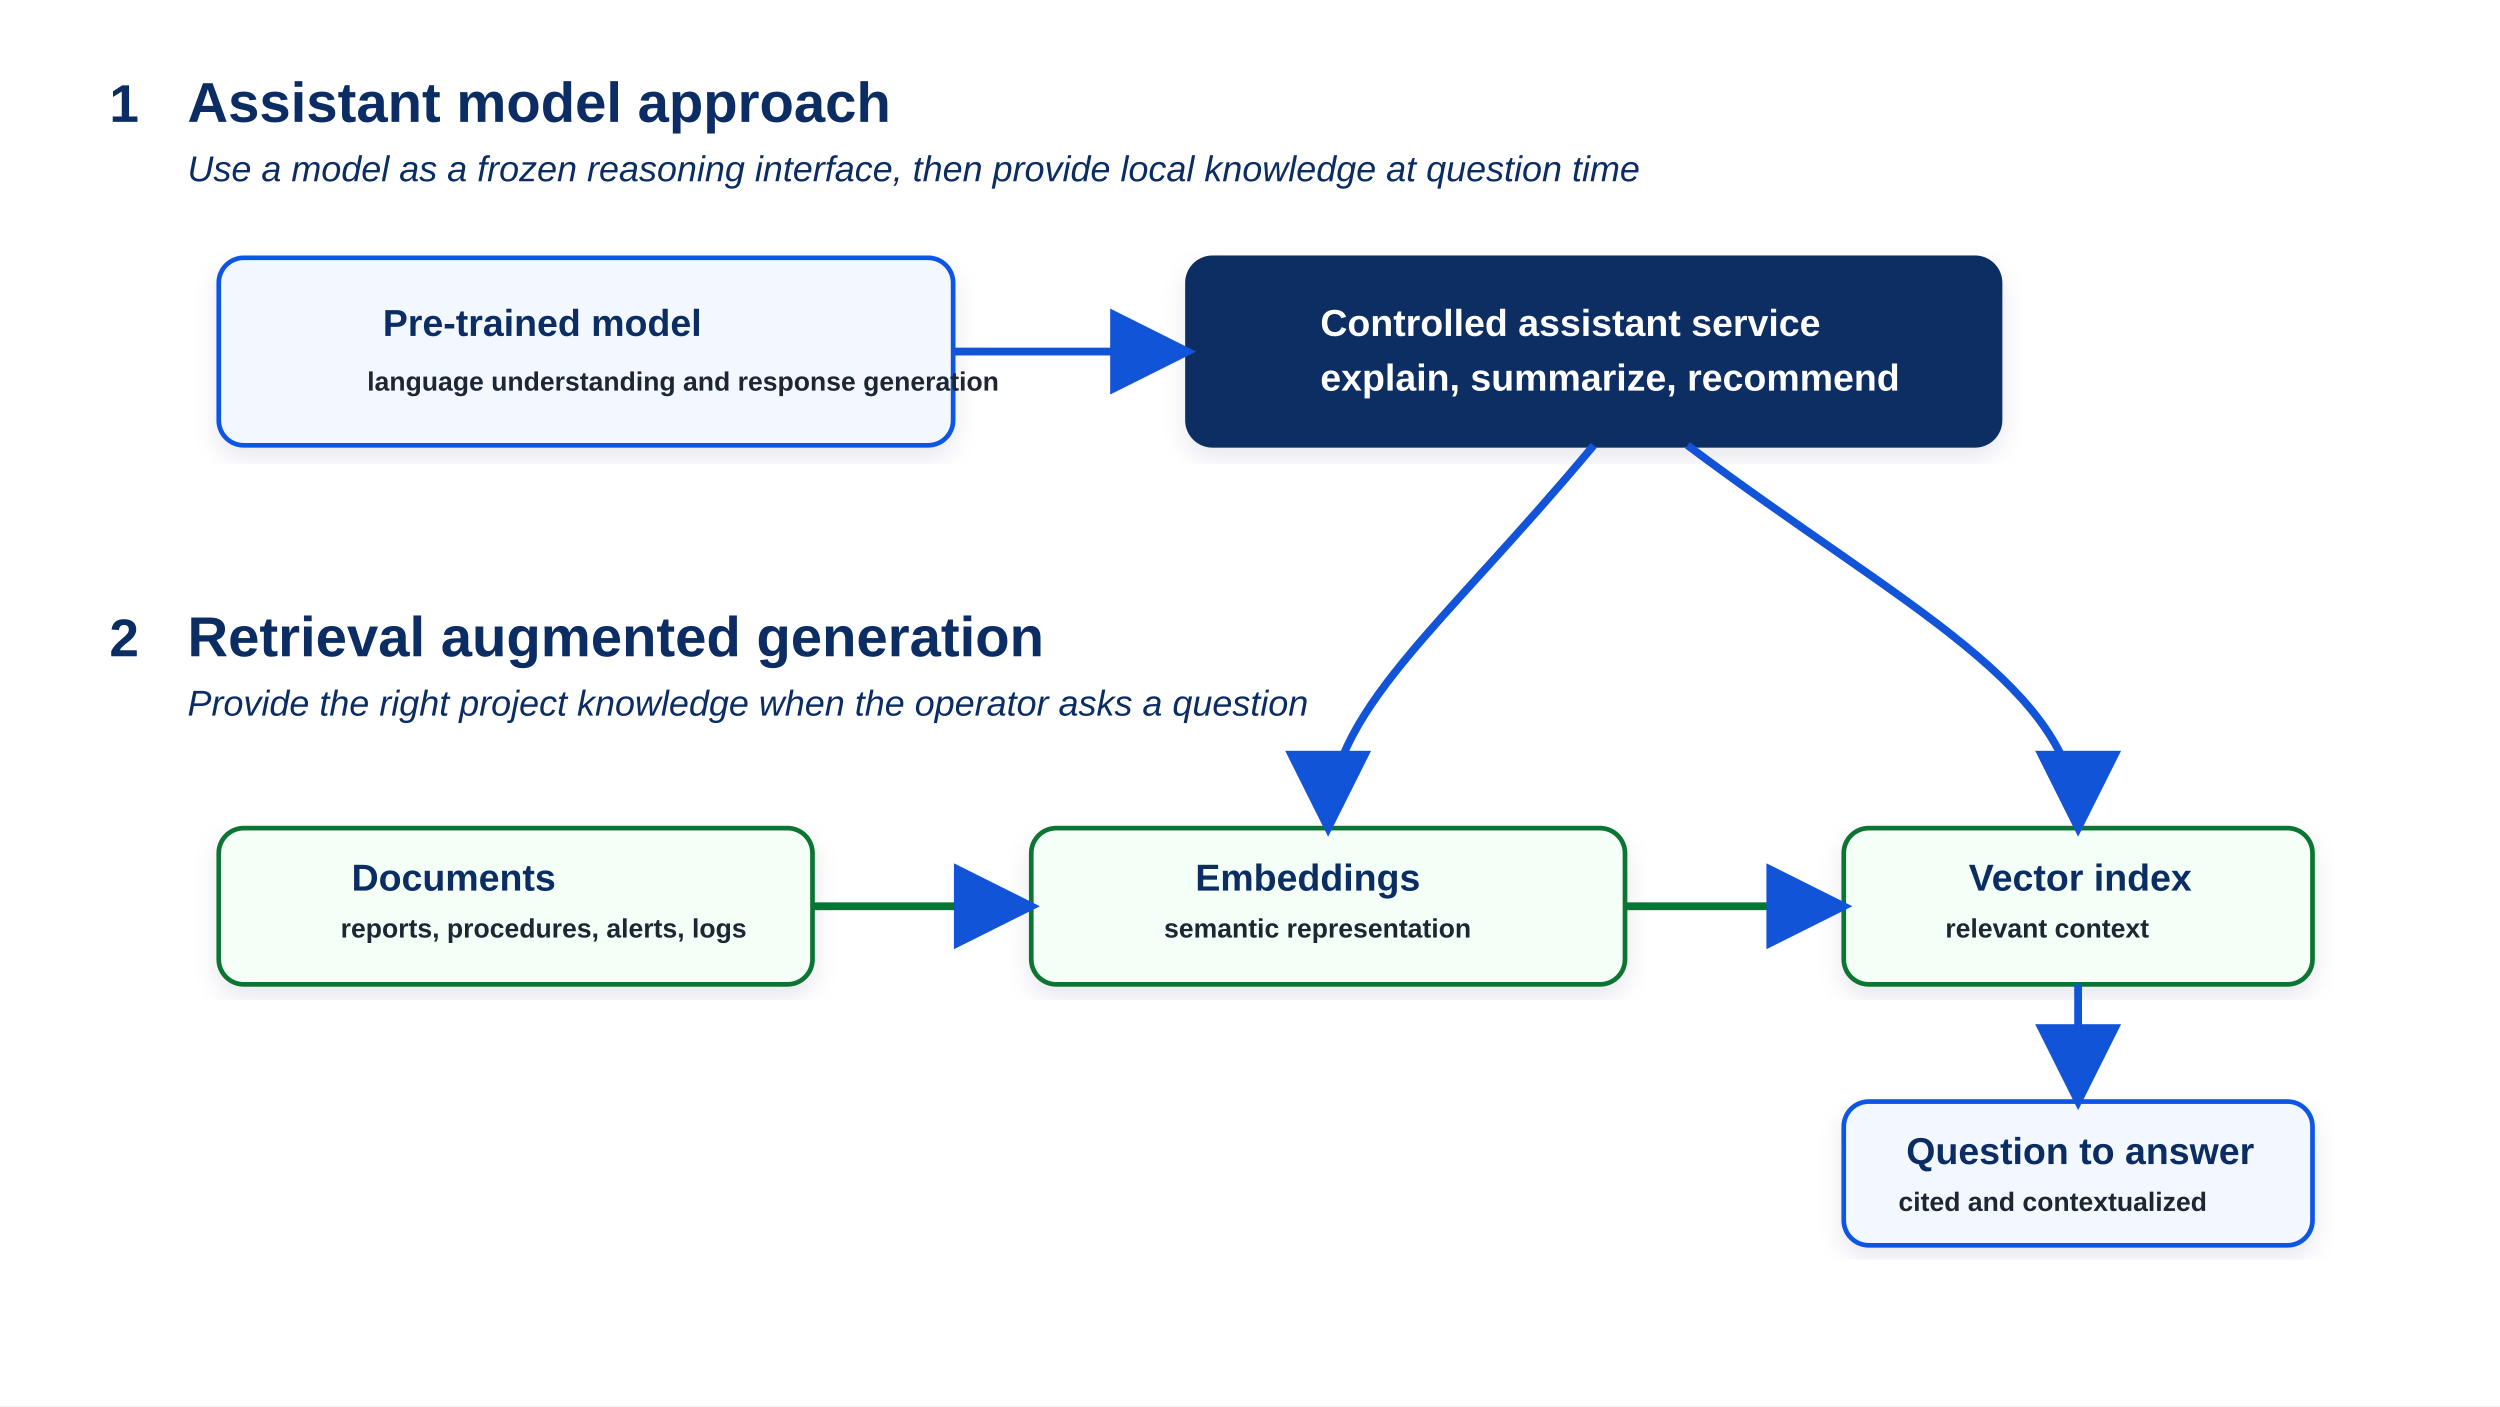
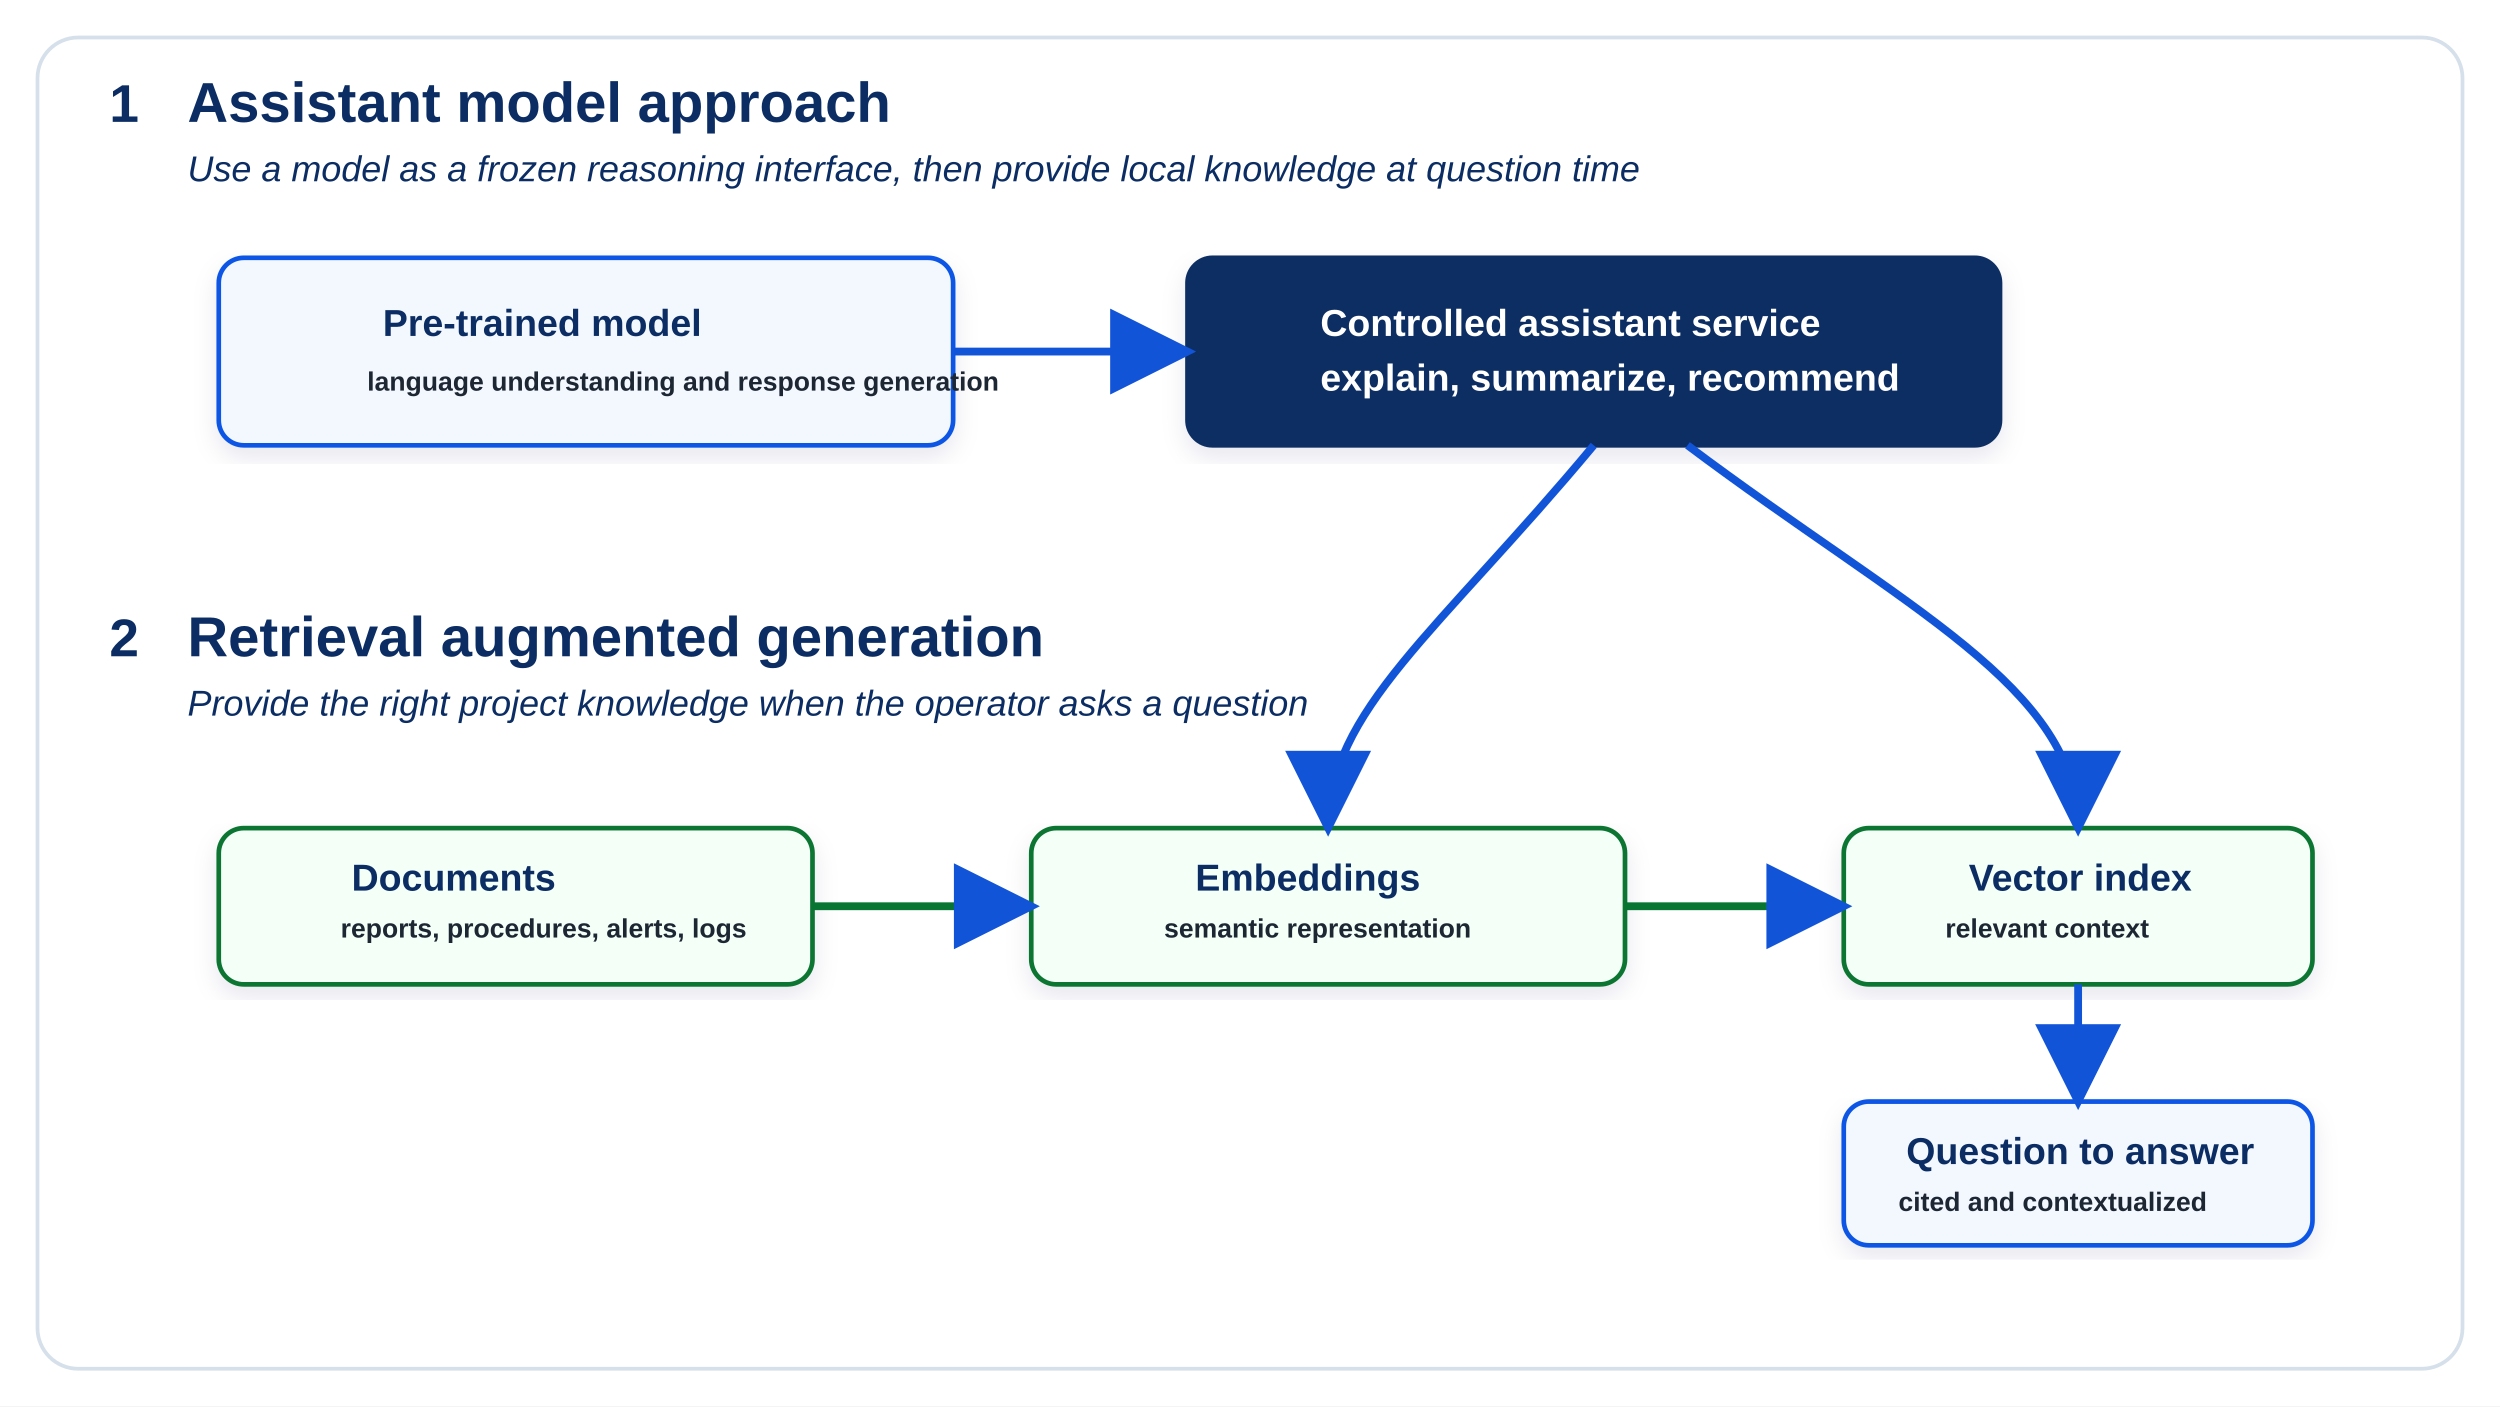
<svg xmlns="http://www.w3.org/2000/svg" width="1600" height="900" viewBox="0 0 1600 900" role="img" aria-labelledby="title desc">
  <defs>
    <marker id="a" viewBox="0 0 10 10" refX="9" refY="5" markerWidth="11" markerHeight="11" orient="auto">
      <path d="M0 0 10 5 0 10z" fill="#1254d8" />
    </marker>
    <filter id="s">
      <feDropShadow dx="0" dy="7" stdDeviation="8" flood-color="#0a2a52" flood-opacity=".09" />
    </filter>
-     <style>.bg{fill:#fff}.title{font:800 36px Arial;fill:#0b2d63}.sub{font:italic 23px Arial;fill:#0b2d63}.num{font:800 34px Arial;fill:#0b2d63}.boxB{fill:#f3f8ff;stroke:#0b56e5;stroke-width:3;rx:16;filter:url(#s)}.boxG{fill:#f3fff7;stroke:#087532;stroke-width:3;rx:16;filter:url(#s)}.boxD{fill:#0b2d63;stroke:#0b2d63;stroke-width:3;rx:16;filter:url(#s)}.hB{font:800 24px Arial;fill:#0b2d63}.hW{font:800 24px Arial;fill:#fff}.txt{font:600 17px Arial;fill:#1d2633}.arrowB{stroke:#1254d8;stroke-width:5;fill:none;marker-end:url(#a)}.arrowG{stroke:#087532;stroke-width:5;fill:none;marker-end:url(#a)}</style>
+     <style>.bg{fill:#fff}.frame{fill:none;stroke:#d6e0ea;stroke-width:2.4;rx:26}.title{font:800 36px Arial;fill:#0b2d63}.sub{font:italic 23px Arial;fill:#0b2d63}.num{font:800 34px Arial;fill:#0b2d63}.boxB{fill:#f3f8ff;stroke:#0b56e5;stroke-width:3;rx:16;filter:url(#s)}.boxG{fill:#f3fff7;stroke:#087532;stroke-width:3;rx:16;filter:url(#s)}.boxD{fill:#0b2d63;stroke:#0b2d63;stroke-width:3;rx:16;filter:url(#s)}.hB{font:800 24px Arial;fill:#0b2d63}.hW{font:800 24px Arial;fill:#fff}.txt{font:600 17px Arial;fill:#1d2633}.arrowB{stroke:#1254d8;stroke-width:5;fill:none;marker-end:url(#a)}.arrowG{stroke:#087532;stroke-width:5;fill:none;marker-end:url(#a)}</style>
  </defs>
  <rect class="bg" width="1600" height="900" />
+   <rect x="24" y="24" width="1552" height="852" class="frame" />
  <text x="70" y="78" class="num">1</text>
  <text x="120" y="78" class="title">Assistant model approach</text>
  <text x="120" y="116" class="sub">Use a model as a frozen reasoning interface, then provide local knowledge at question time</text>
  <rect x="140" y="165" width="470" height="120" class="boxB" />
  <text x="245" y="215" class="hB">Pre-trained model</text>
  <text x="235" y="250" class="txt">language understanding and response generation</text>
  <rect x="760" y="165" width="520" height="120" class="boxD" />
  <text x="845" y="215" class="hW">Controlled assistant service</text>
  <text x="845" y="250" class="hW">explain, summarize, recommend</text>
  <path class="arrowB" d="M610 225h150" />
  <text x="70" y="420" class="num">2</text>
  <text x="120" y="420" class="title">Retrieval augmented generation</text>
  <text x="120" y="458" class="sub">Provide the right project knowledge when the operator asks a question</text>
  <rect x="140" y="530" width="380" height="100" class="boxG" />
  <text x="225" y="570" class="hB">Documents</text>
  <text x="218" y="600" class="txt">reports, procedures, alerts, logs</text>
  <rect x="660" y="530" width="380" height="100" class="boxG" />
  <text x="765" y="570" class="hB">Embeddings</text>
  <text x="745" y="600" class="txt">semantic representation</text>
  <rect x="1180" y="530" width="300" height="100" class="boxG" />
  <text x="1260" y="570" class="hB">Vector index</text>
  <text x="1245" y="600" class="txt">relevant context</text>
  <rect x="1180" y="705" width="300" height="92" class="boxB" />
  <text x="1220" y="745" class="hB">Question to answer</text>
  <text x="1215" y="775" class="txt">cited and contextualized</text>
  <path class="arrowG" d="M520 580h140" />
  <path class="arrowG" d="M1040 580h140" />
  <path class="arrowB" d="M1330 630v75" />
  <path class="arrowB" d="M1020 285 C920 405 850 455 850 530" />
  <path class="arrowB" d="M1080 285 C1220 390 1330 440 1330 530" />
</svg>
